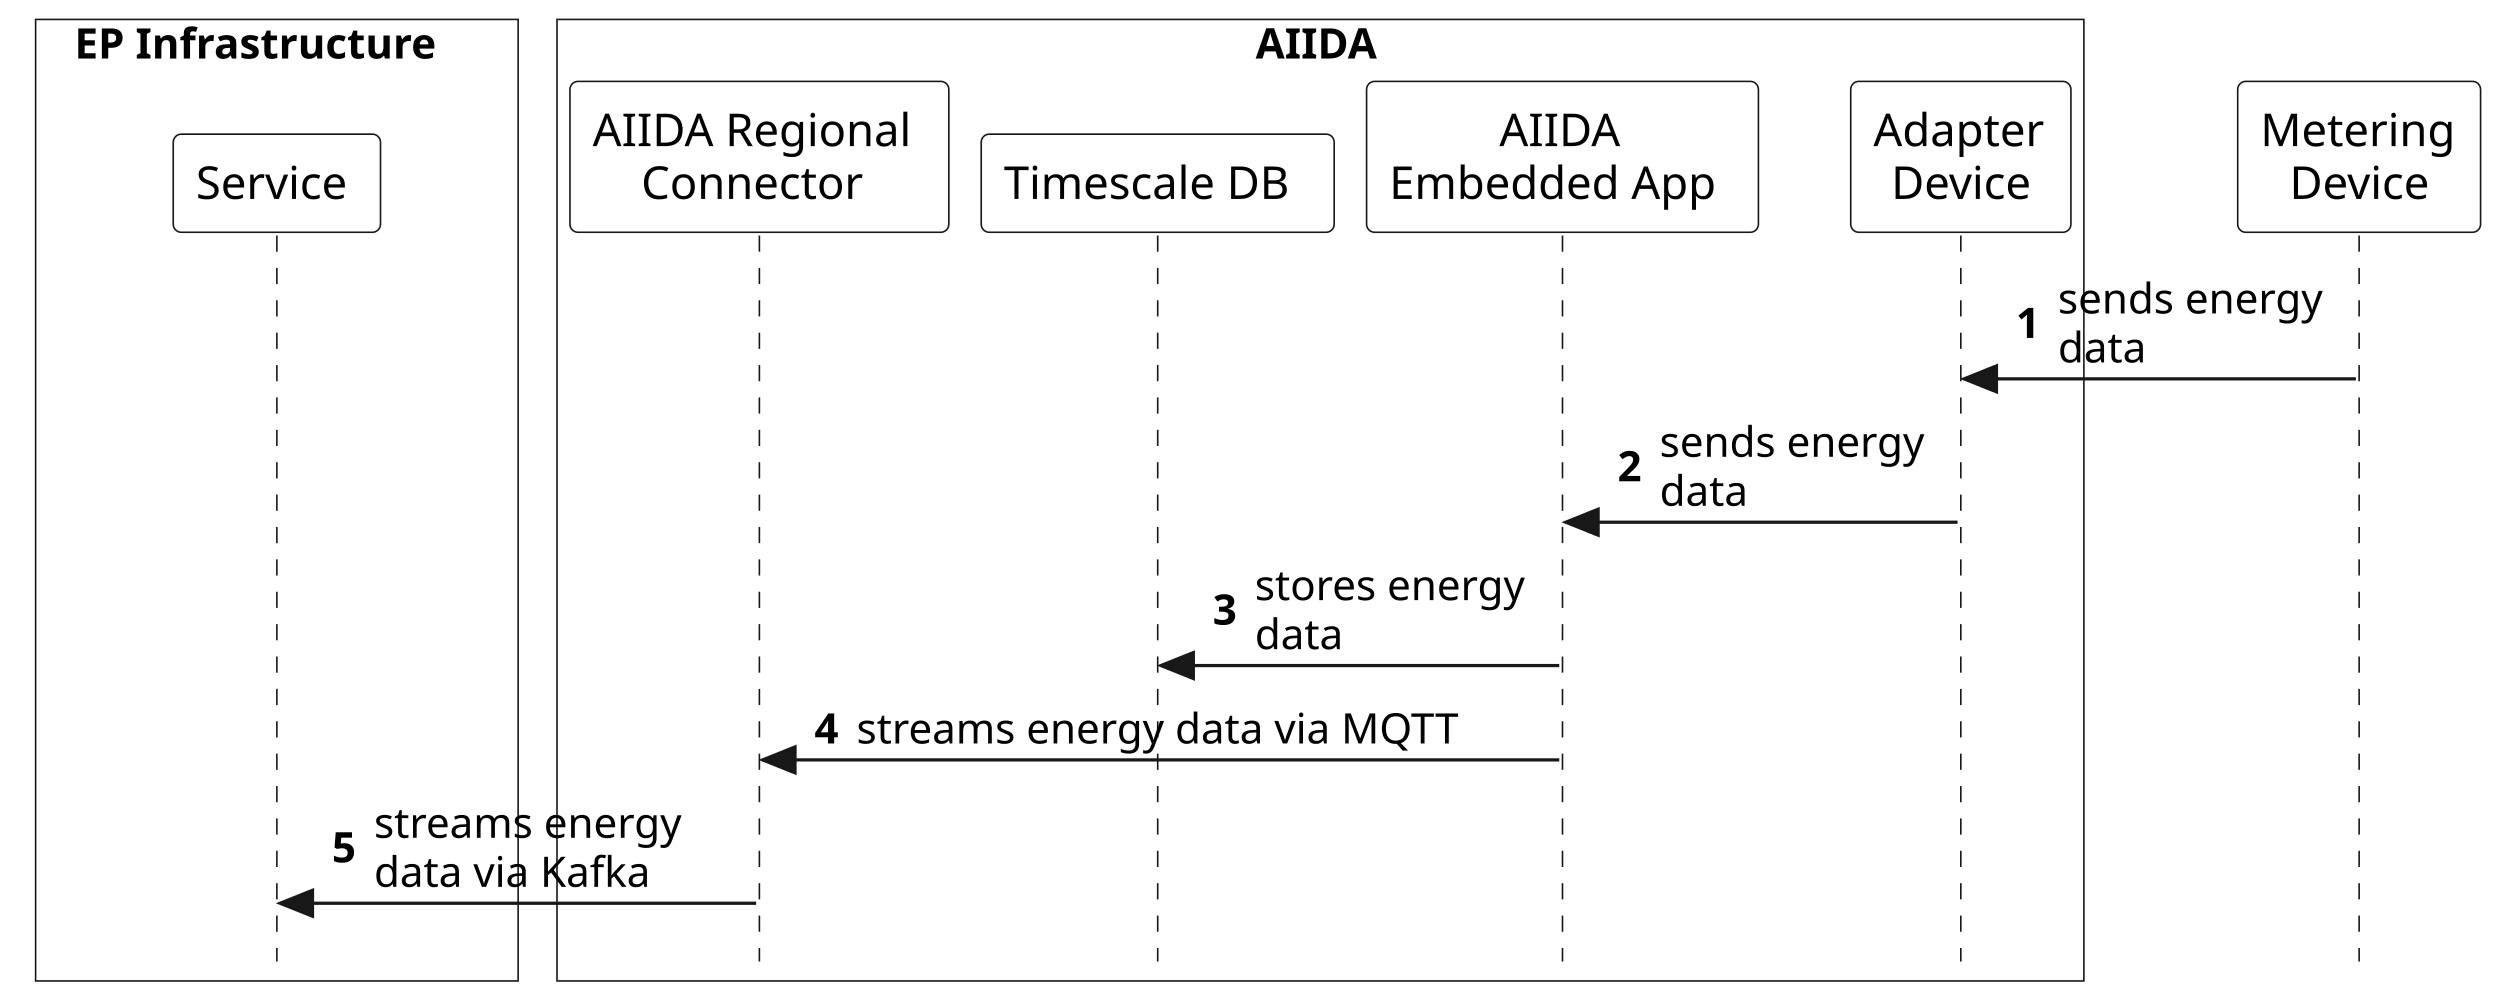
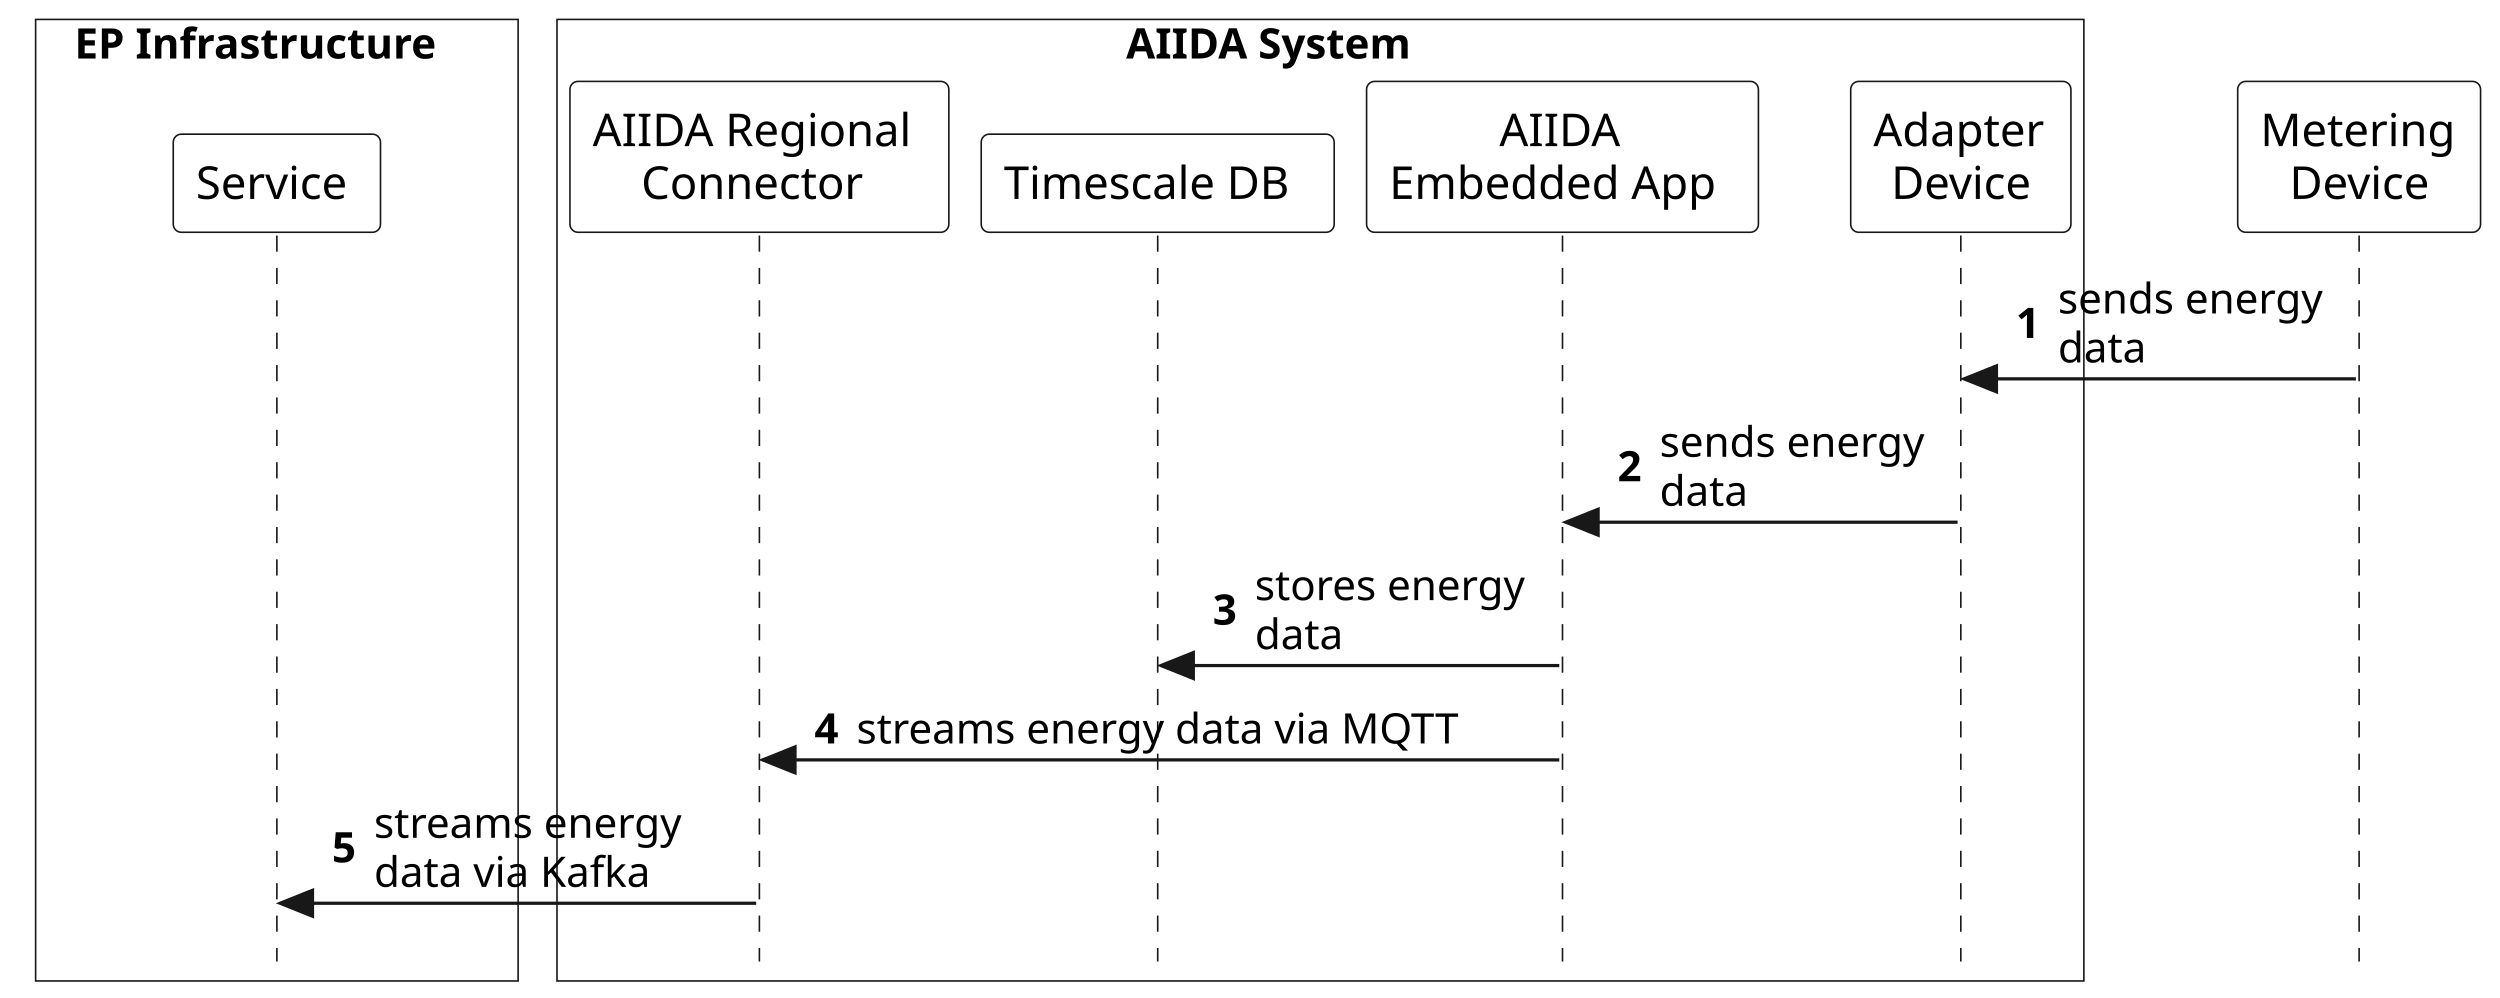
<svg xmlns="http://www.w3.org/2000/svg" contentStyleType="text/css" height="308px" preserveAspectRatio="none" style="width:772px;height:308px;background:#FFFFFF;" version="1.1" viewBox="0 0 772 308" width="772px" zoomAndPan="magnify">
  <defs />
  <g>
    <rect fill="none" height="296.922" style="stroke:#181818;stroke-width:0.5;" width="149" x="11" y="6" />
    <text fill="#000000" font-family="sans-serif" font-size="13" font-weight="bold" lengthAdjust="spacing" textLength="125" x="23" y="18.067">EP Infrastructure</text>
    <rect fill="none" height="296.922" style="stroke:#181818;stroke-width:0.5;" width="471.5" x="172" y="6" />
-     <text fill="#000000" font-family="sans-serif" font-size="13" font-weight="bold" lengthAdjust="spacing" textLength="39" x="387.75" y="18.067">AIIDA</text>
+     <text fill="#000000" font-family="sans-serif" font-size="13" font-weight="bold" lengthAdjust="spacing" textLength="98" x="347.75" y="18.067">AIIDA System</text>
    <line style="stroke:#181818;stroke-width:0.5;stroke-dasharray:5.0,5.0;" x1="85.5" x2="85.5" y1="72.727" y2="296.922" />
    <line style="stroke:#181818;stroke-width:0.5;stroke-dasharray:5.0,5.0;" x1="234.5" x2="234.5" y1="72.727" y2="296.922" />
    <line style="stroke:#181818;stroke-width:0.5;stroke-dasharray:5.0,5.0;" x1="357.5" x2="357.5" y1="72.727" y2="296.922" />
    <line style="stroke:#181818;stroke-width:0.5;stroke-dasharray:5.0,5.0;" x1="482.5" x2="482.5" y1="72.727" y2="296.922" />
    <line style="stroke:#181818;stroke-width:0.5;stroke-dasharray:5.0,5.0;" x1="605.5" x2="605.5" y1="72.727" y2="296.922" />
    <line style="stroke:#181818;stroke-width:0.5;stroke-dasharray:5.0,5.0;" x1="728.5" x2="728.5" y1="72.727" y2="296.922" />
    <rect fill="none" height="30.297" rx="2.5" ry="2.5" style="stroke:#181818;stroke-width:0.5;" width="64" x="53.5" y="41.43" />
    <text fill="#000000" font-family="sans-serif" font-size="14" lengthAdjust="spacing" textLength="50" x="60.5" y="61.425">Service</text>
    <rect fill="none" height="46.594" rx="2.5" ry="2.5" style="stroke:#181818;stroke-width:0.5;" width="117" x="176" y="25.133" />
    <text fill="#000000" font-family="sans-serif" font-size="14" lengthAdjust="spacing" textLength="99" x="183" y="45.128">AIIDA Regional</text>
    <text fill="#000000" font-family="sans-serif" font-size="14" lengthAdjust="spacing" textLength="73" x="198" y="61.425">Connector</text>
    <rect fill="none" height="30.297" rx="2.5" ry="2.5" style="stroke:#181818;stroke-width:0.5;" width="109" x="303" y="41.43" />
    <text fill="#000000" font-family="sans-serif" font-size="14" lengthAdjust="spacing" textLength="95" x="310" y="61.425">Timescale DB</text>
    <rect fill="none" height="46.594" rx="2.5" ry="2.5" style="stroke:#181818;stroke-width:0.5;" width="121" x="422" y="25.133" />
    <text fill="#000000" font-family="sans-serif" font-size="14" lengthAdjust="spacing" textLength="35" x="463" y="45.128">AIIDA</text>
    <text fill="#000000" font-family="sans-serif" font-size="14" lengthAdjust="spacing" textLength="107" x="429" y="61.425">Embedded App</text>
    <rect fill="none" height="46.594" rx="2.5" ry="2.5" style="stroke:#181818;stroke-width:0.5;" width="68" x="571.5" y="25.133" />
    <text fill="#000000" font-family="sans-serif" font-size="14" lengthAdjust="spacing" textLength="54" x="578.5" y="45.128">Adapter</text>
    <text fill="#000000" font-family="sans-serif" font-size="14" lengthAdjust="spacing" textLength="47" x="584" y="61.425">Device</text>
    <rect fill="none" height="46.594" rx="2.5" ry="2.5" style="stroke:#181818;stroke-width:0.5;" width="75" x="691" y="25.133" />
    <text fill="#000000" font-family="sans-serif" font-size="14" lengthAdjust="spacing" textLength="61" x="698" y="45.128">Metering</text>
    <text fill="#000000" font-family="sans-serif" font-size="14" lengthAdjust="spacing" textLength="47" x="707" y="61.425">Device</text>
    <polygon fill="#181818" points="616.5,112.992,606.5,116.992,616.5,120.992" style="stroke:#181818;stroke-width:1.0;" />
    <line style="stroke:#181818;stroke-width:1.0;" x1="610.5" x2="727.5" y1="116.992" y2="116.992" />
    <text fill="#000000" font-family="sans-serif" font-size="13" font-weight="bold" lengthAdjust="spacing" textLength="9" x="622.5" y="104.36">1</text>
    <text fill="#000000" font-family="sans-serif" font-size="13" lengthAdjust="spacing" textLength="86" x="635.5" y="96.793">sends energy</text>
    <text fill="#000000" font-family="sans-serif" font-size="13" lengthAdjust="spacing" textLength="29" x="635.5" y="111.926">data</text>
    <polygon fill="#181818" points="493.5,157.258,483.5,161.258,493.5,165.258" style="stroke:#181818;stroke-width:1.0;" />
    <line style="stroke:#181818;stroke-width:1.0;" x1="487.5" x2="604.5" y1="161.258" y2="161.258" />
    <text fill="#000000" font-family="sans-serif" font-size="13" font-weight="bold" lengthAdjust="spacing" textLength="9" x="499.5" y="148.625">2</text>
    <text fill="#000000" font-family="sans-serif" font-size="13" lengthAdjust="spacing" textLength="86" x="512.5" y="141.059">sends energy</text>
    <text fill="#000000" font-family="sans-serif" font-size="13" lengthAdjust="spacing" textLength="29" x="512.5" y="156.192">data</text>
    <polygon fill="#181818" points="368.5,201.523,358.5,205.523,368.5,209.523" style="stroke:#181818;stroke-width:1.0;" />
    <line style="stroke:#181818;stroke-width:1.0;" x1="362.5" x2="481.5" y1="205.523" y2="205.523" />
    <text fill="#000000" font-family="sans-serif" font-size="13" font-weight="bold" lengthAdjust="spacing" textLength="9" x="374.5" y="192.891">3</text>
    <text fill="#000000" font-family="sans-serif" font-size="13" lengthAdjust="spacing" textLength="88" x="387.5" y="185.325">stores energy</text>
    <text fill="#000000" font-family="sans-serif" font-size="13" lengthAdjust="spacing" textLength="29" x="387.5" y="200.458">data</text>
    <polygon fill="#181818" points="245.5,230.656,235.5,234.656,245.5,238.656" style="stroke:#181818;stroke-width:1.0;" />
    <line style="stroke:#181818;stroke-width:1.0;" x1="239.5" x2="481.5" y1="234.656" y2="234.656" />
    <text fill="#000000" font-family="sans-serif" font-size="13" font-weight="bold" lengthAdjust="spacing" textLength="9" x="251.5" y="229.59">4</text>
    <text fill="#000000" font-family="sans-serif" font-size="13" lengthAdjust="spacing" textLength="195" x="264.5" y="229.59">streams energy data via MQTT</text>
    <polygon fill="#181818" points="96.5,274.922,86.5,278.922,96.5,282.922" style="stroke:#181818;stroke-width:1.0;" />
    <line style="stroke:#181818;stroke-width:1.0;" x1="90.5" x2="233.5" y1="278.922" y2="278.922" />
    <text fill="#000000" font-family="sans-serif" font-size="13" font-weight="bold" lengthAdjust="spacing" textLength="9" x="102.5" y="266.29">5</text>
    <text fill="#000000" font-family="sans-serif" font-size="13" lengthAdjust="spacing" textLength="101" x="115.5" y="258.723">streams energy</text>
    <text fill="#000000" font-family="sans-serif" font-size="13" lengthAdjust="spacing" textLength="90" x="115.5" y="273.856">data via Kafka</text>
  </g>
</svg>
